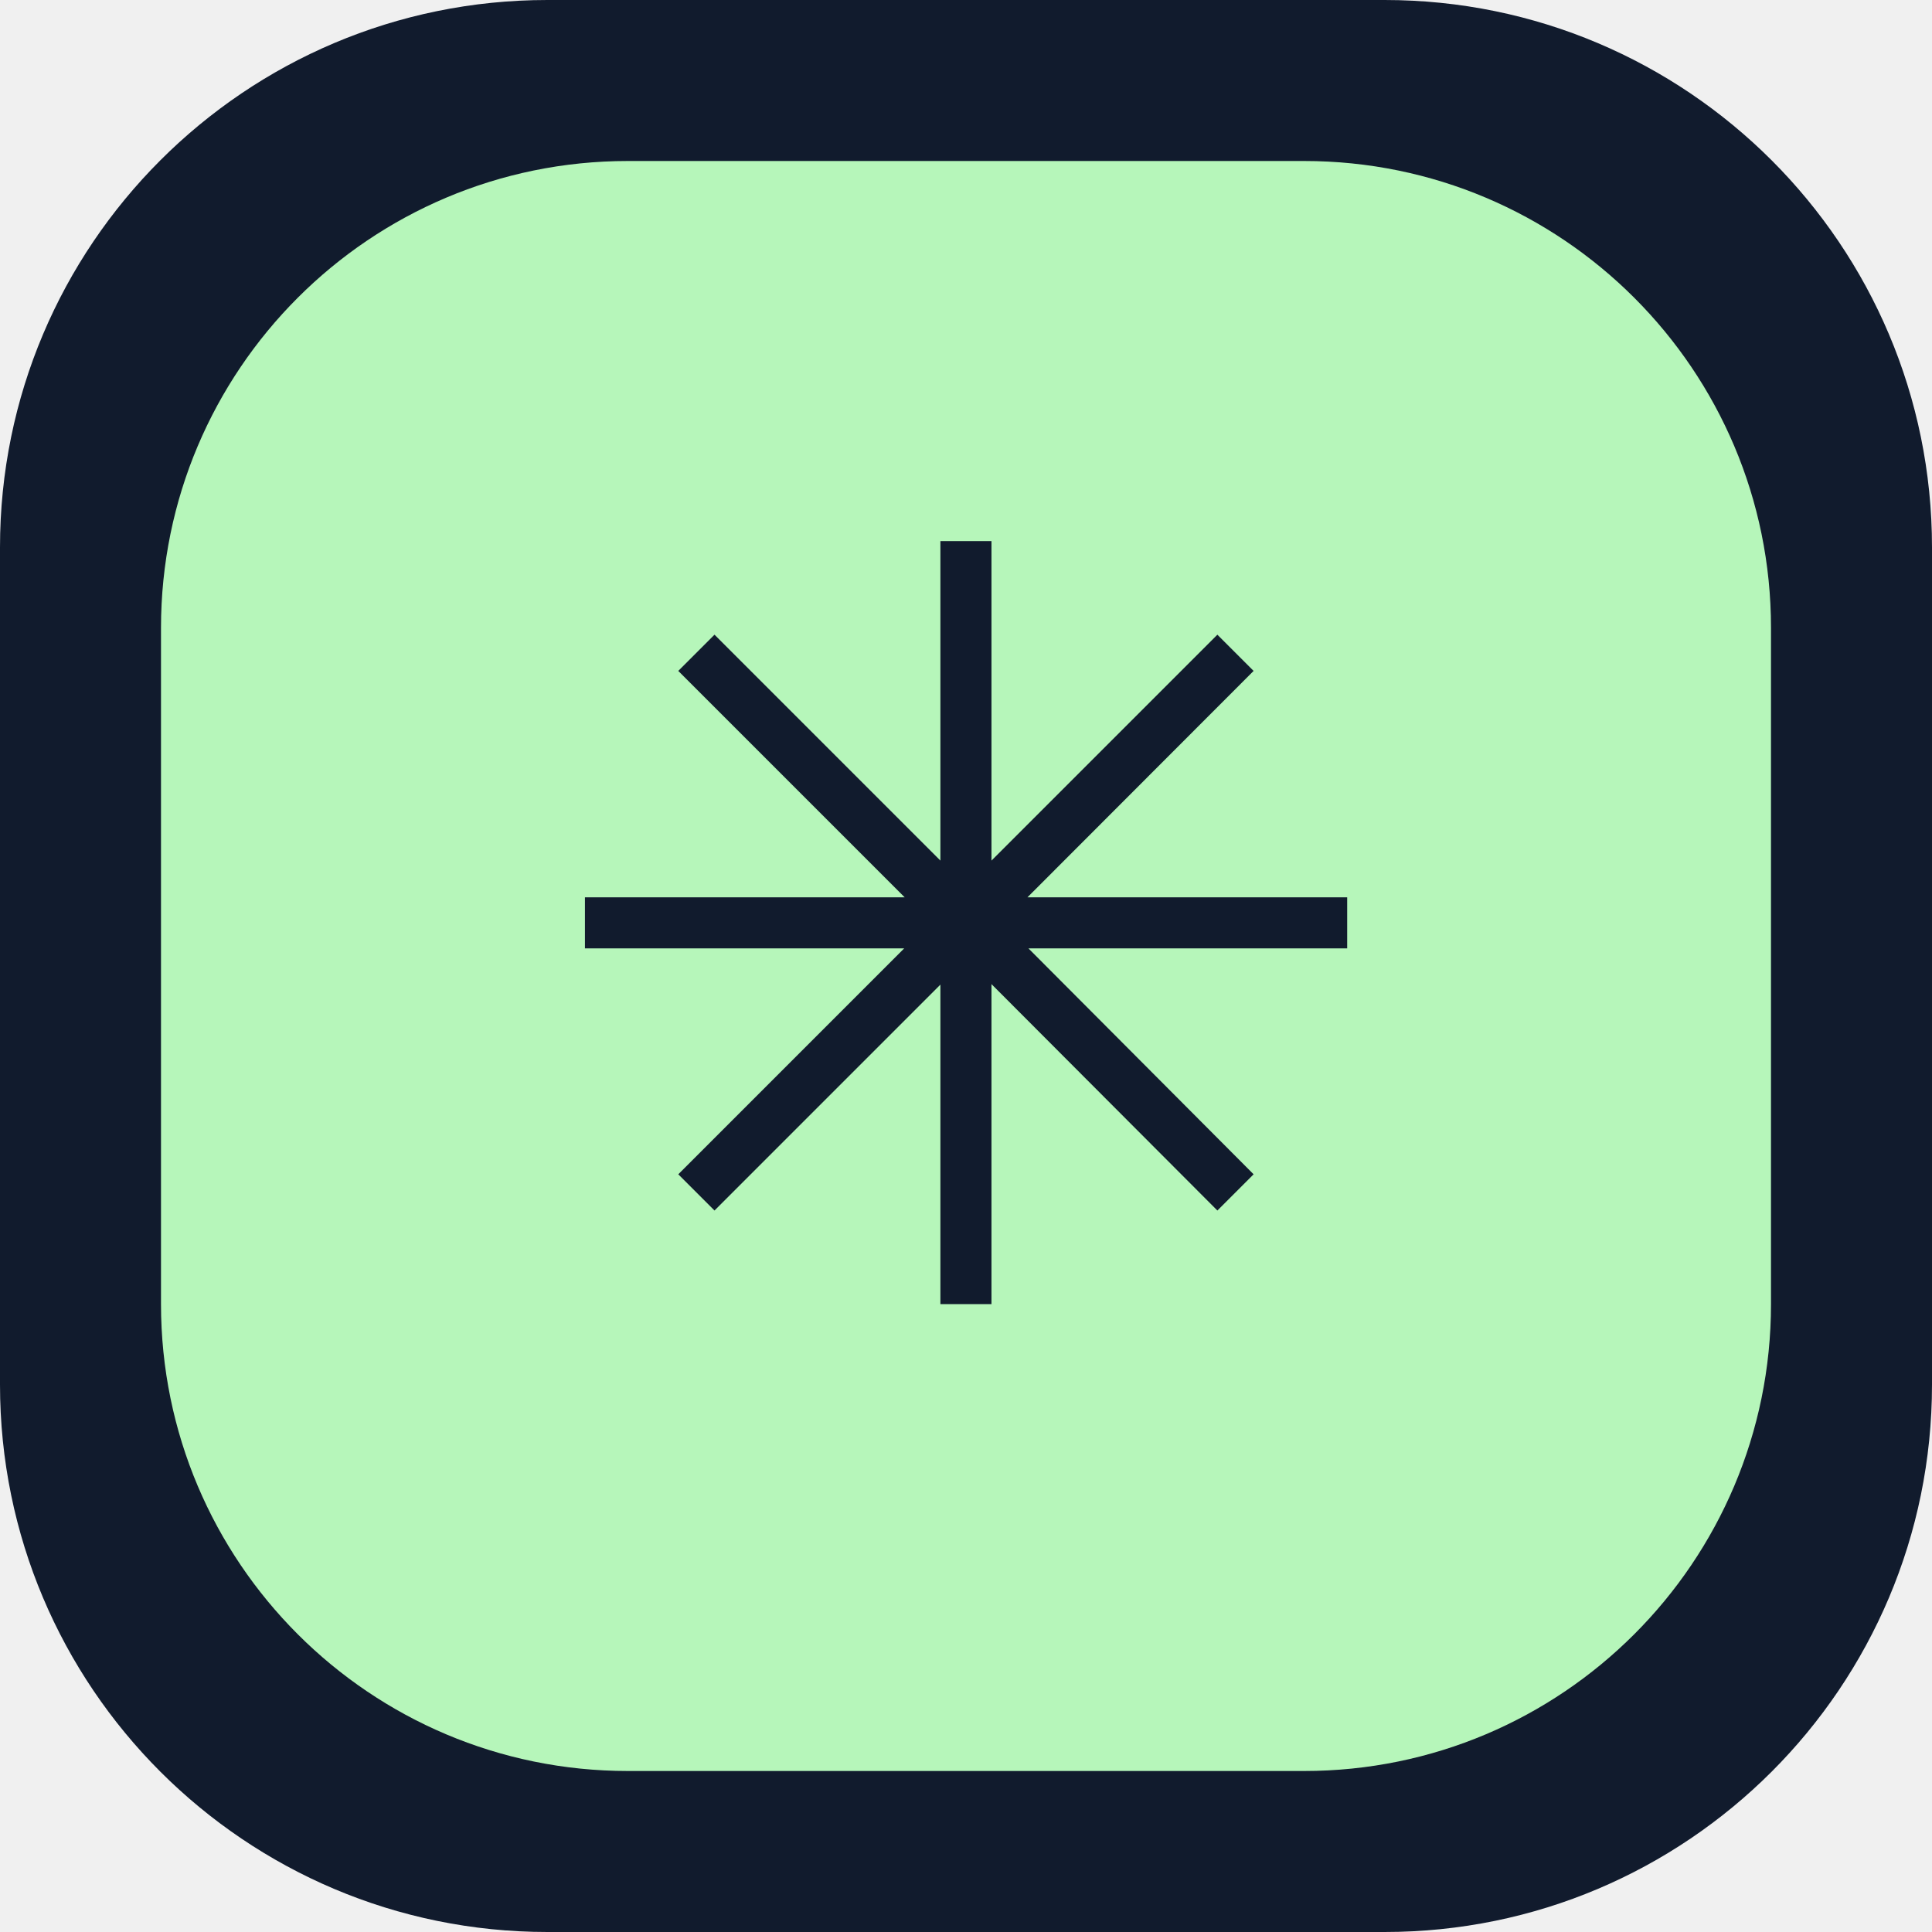
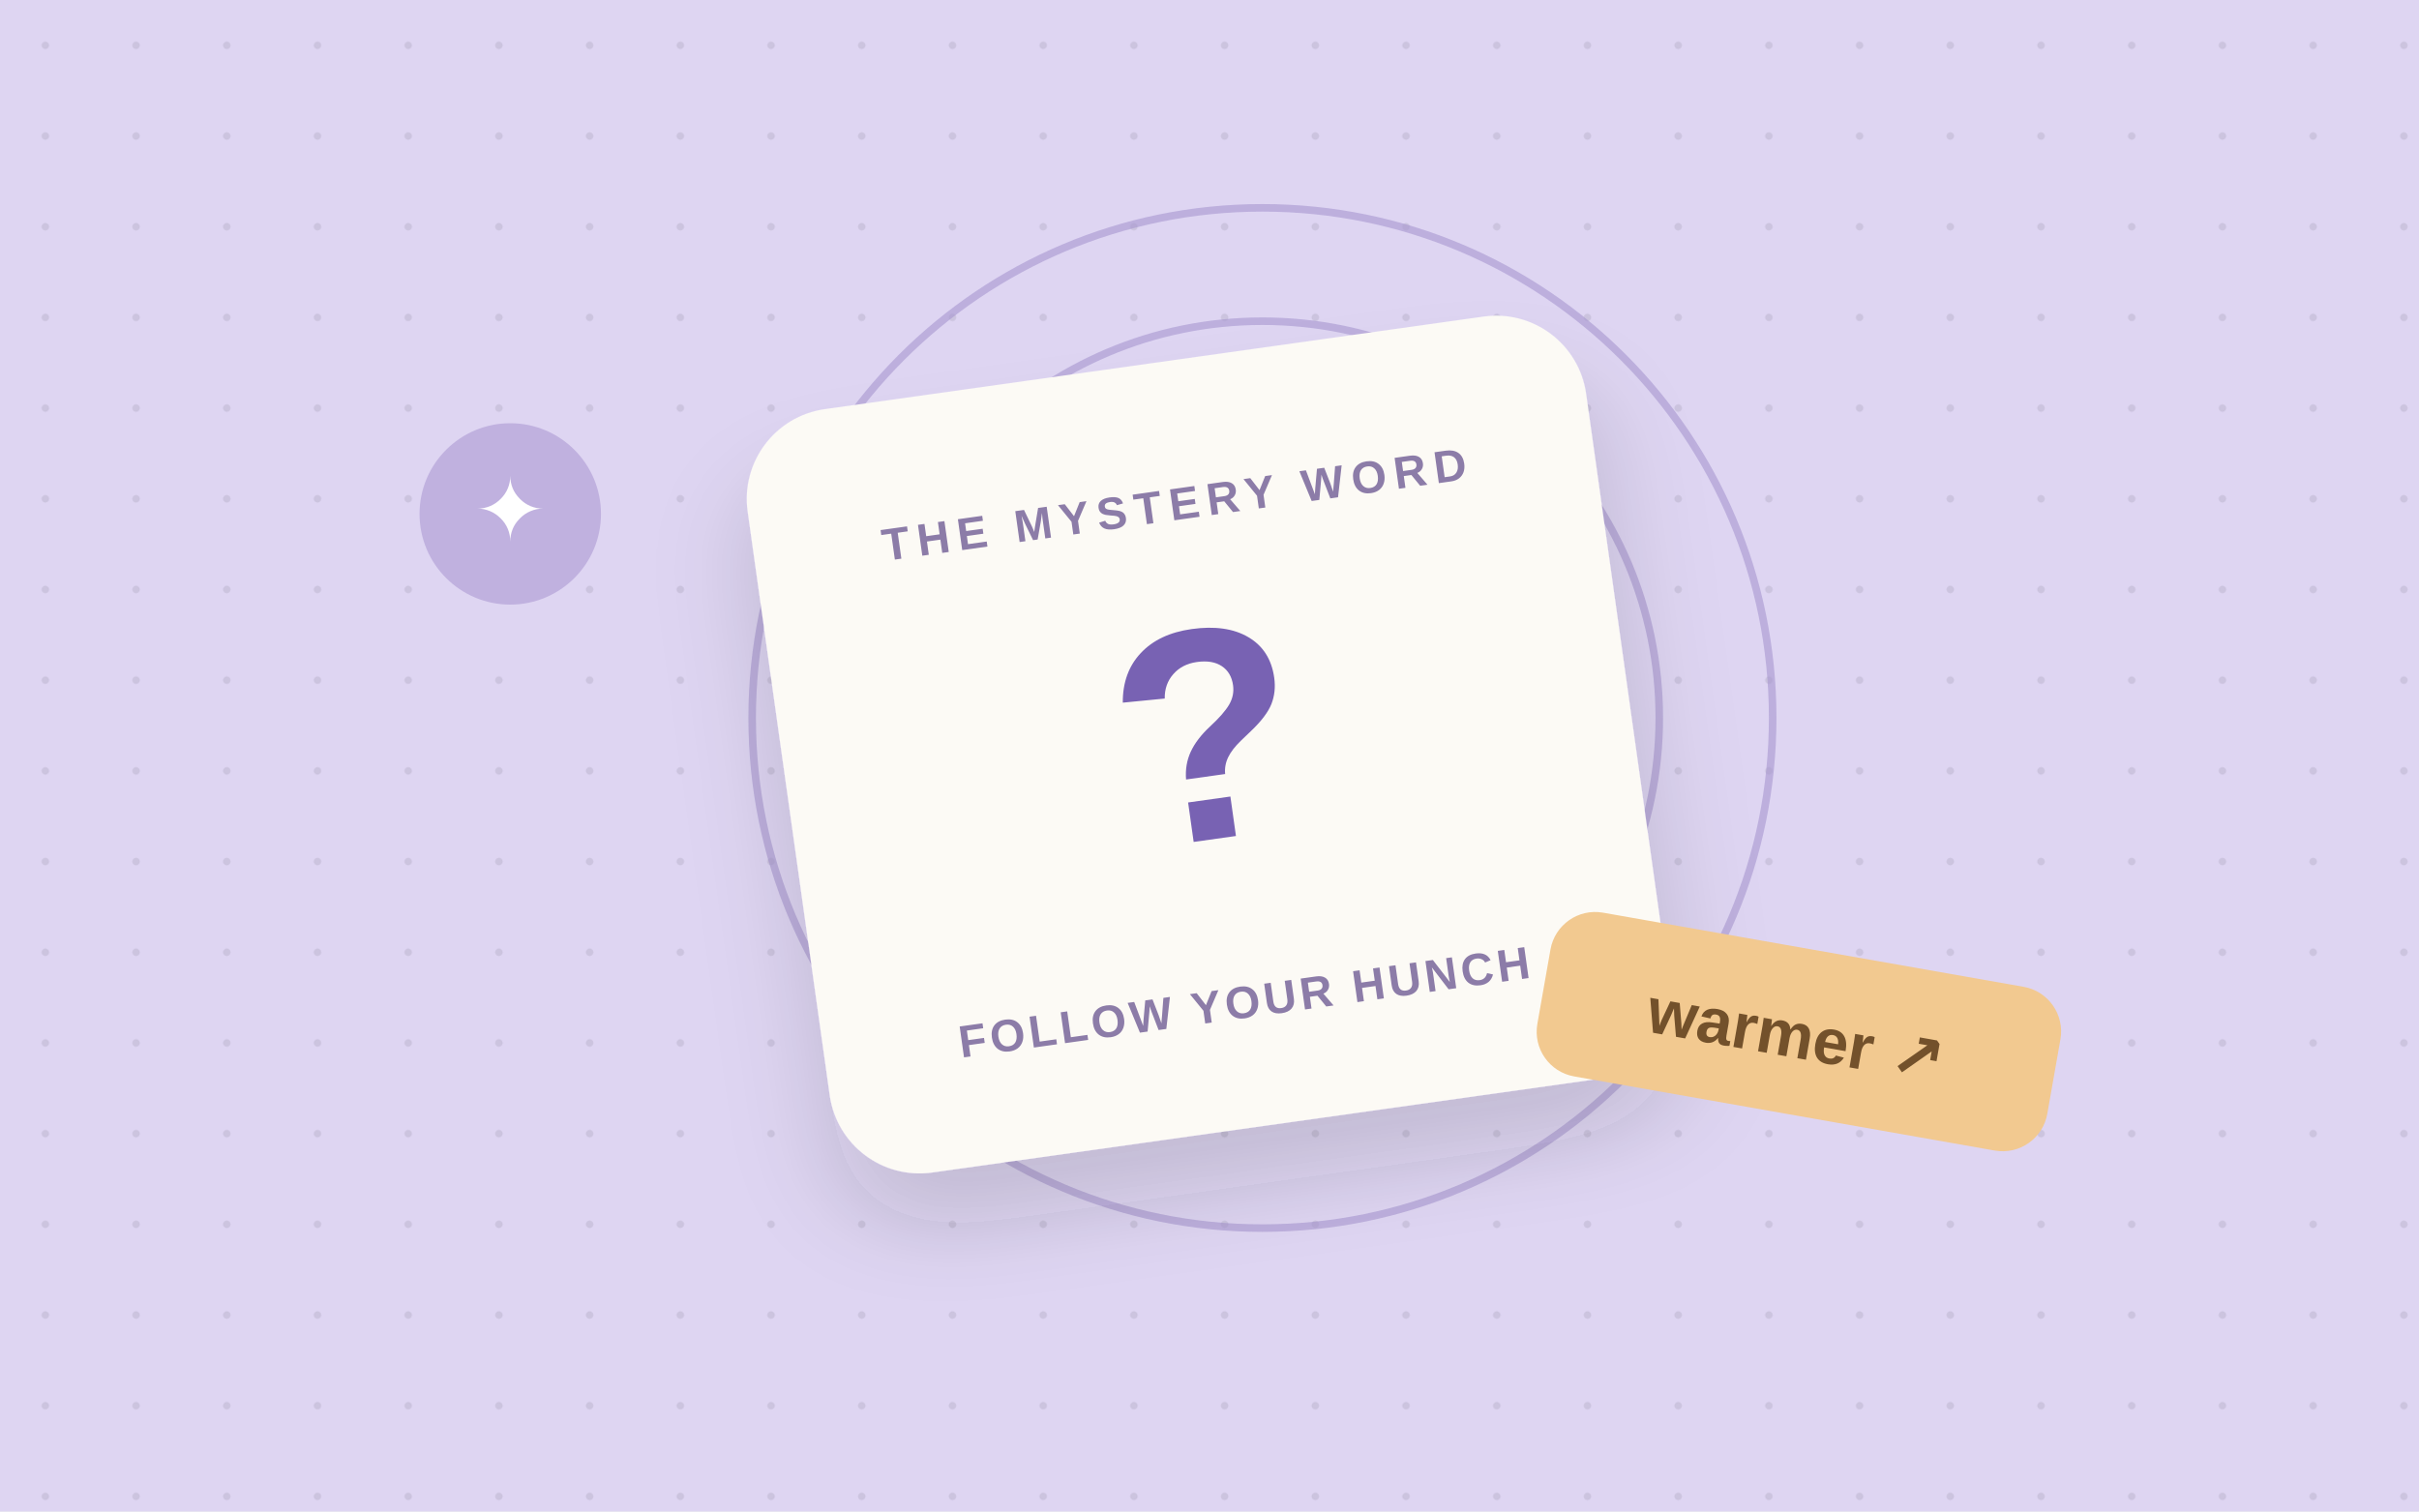
- <svg xmlns="http://www.w3.org/2000/svg" viewBox="0 0 120 120">
-   <rect width="120" height="120" rx="34" fill="#111b2d" />
-   <rect x="10" y="10" width="100" height="100" rx="29" fill="#b6f6ba" />
-   <text x="60" y="81" text-anchor="middle" font-family="Arial,sans-serif" font-weight="900" font-size="65" fill="#111b2d">✳</text>
+ <svg xmlns="http://www.w3.org/2000/svg" viewBox="0 0 640 400">
+   <defs>
+     <filter id="s" x="-40%" y="-40%" width="180%" height="200%">
+       <feDropShadow dx="0" dy="15" stdDeviation="12" flood-color="#282335" flood-opacity=".15" />
+     </filter>
+     <pattern id="dots" width="24" height="24" patternUnits="userSpaceOnUse">
+       <circle cx="12" cy="12" r="1" fill="#292636" opacity=".1" />
+     </pattern>
+   </defs>
+   <rect width="640" height="400" fill="#ded5f2" />
+   <rect width="640" height="400" fill="url(#dots)" />
+   <circle cx="334" cy="190" r="135" fill="none" stroke="#a696cf" stroke-width="2" opacity=".6" />
+   <circle cx="334" cy="190" r="105" fill="none" stroke="#a696cf" stroke-width="2" opacity=".6" />
+   <circle cx="334" cy="190" r="75" fill="none" stroke="#a696cf" stroke-width="2" opacity=".6" />
+   <circle cx="334" cy="190" r="45" fill="none" stroke="#a696cf" stroke-width="2" opacity=".6" />
+   <g transform="rotate(-8 320 200)" filter="url(#s)">
+     <rect x="208" y="95" width="224" height="204" rx="24" fill="#fcfaf5" />
+     <text x="320" y="137" font-family="Arial,sans-serif" font-size="12" font-weight="700" fill="#8c7ba8" text-anchor="middle" letter-spacing="2">THE MYSTERY WORD</text>
+     <text x="320" y="222" font-family="Arial,sans-serif" font-size="80" font-weight="700" fill="#7862b3" text-anchor="middle">?</text>
+     <text x="320" y="270" font-family="Arial,sans-serif" font-size="12" font-weight="700" fill="#8c7ba8" text-anchor="middle" letter-spacing="1">FOLLOW YOUR HUNCH</text>
+   </g>
+   <g transform="rotate(10 470 275)">
+     <rect x="407" y="250" width="137" height="44" rx="12" fill="#f2c990" />
+     <text x="475" y="279" font-family="Arial,sans-serif" font-size="17" font-weight="700" fill="#73512b" text-anchor="middle">warmer ↗</text>
+   </g>
+   <circle cx="135" cy="136" r="24" fill="#c0b1df" />
+   <text x="135" y="143" font-family="Arial,sans-serif" font-size="23" font-weight="700" fill="#fff" text-anchor="middle">✦</text>
</svg>
